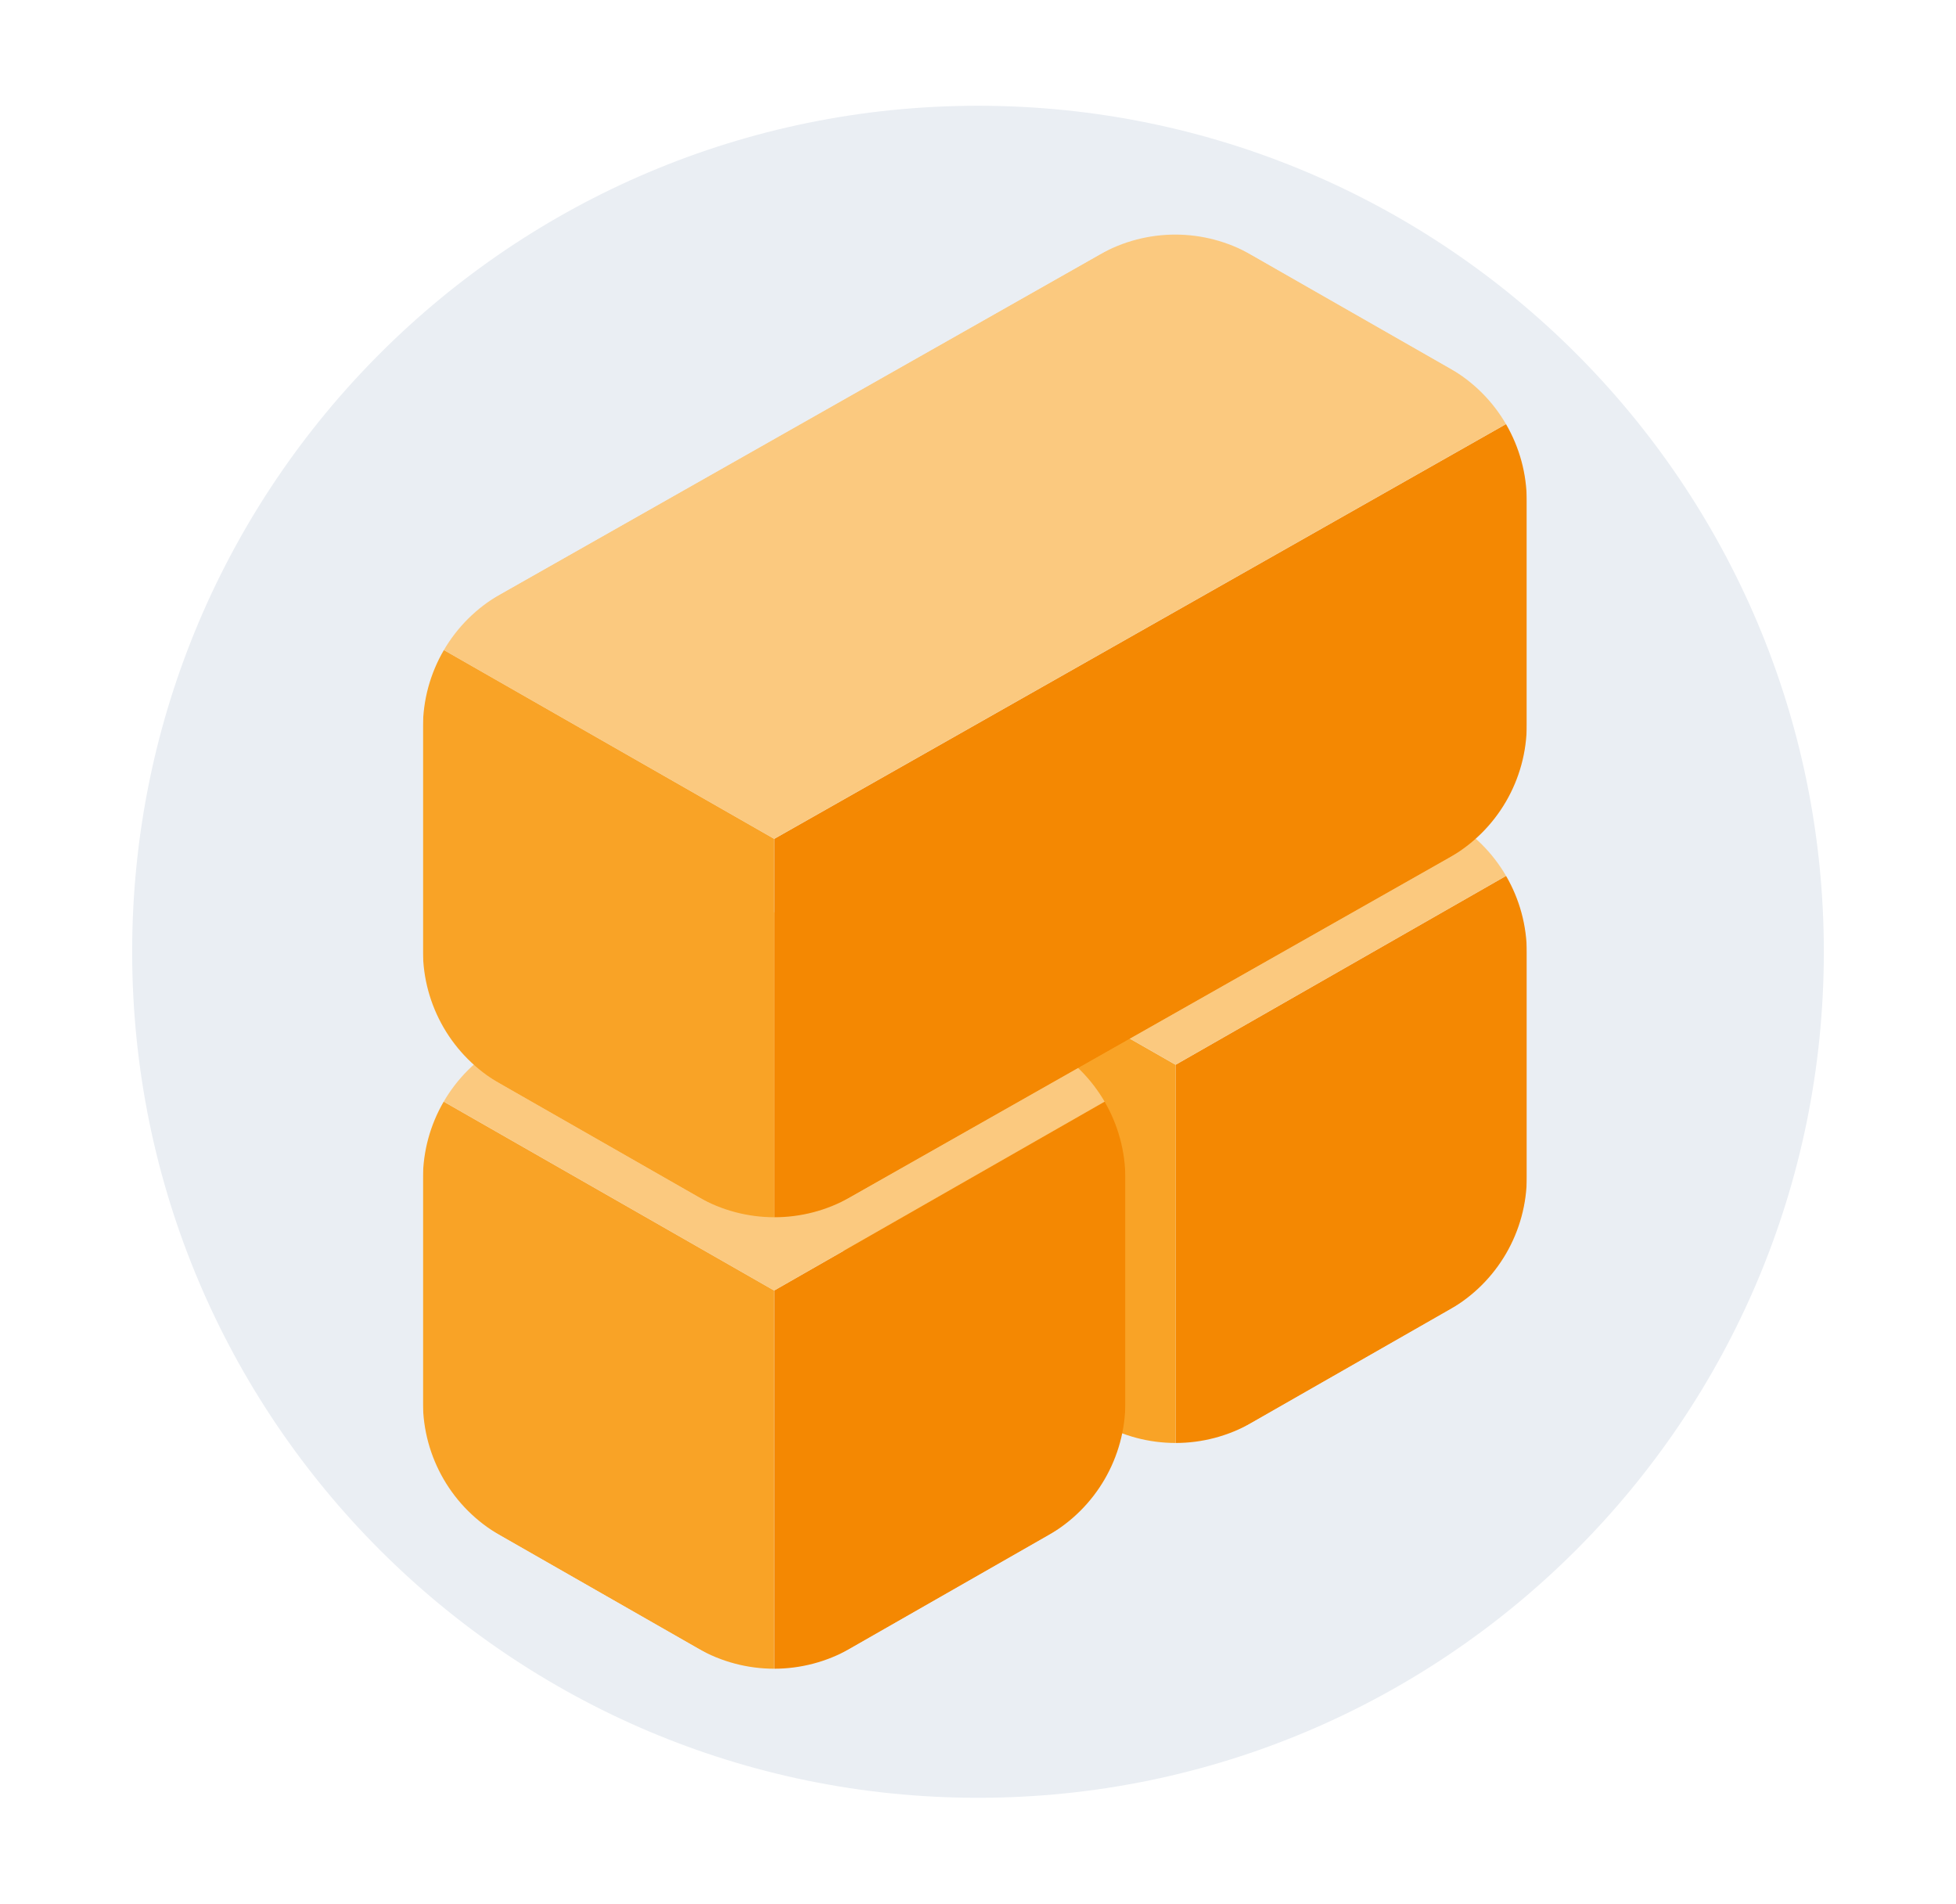
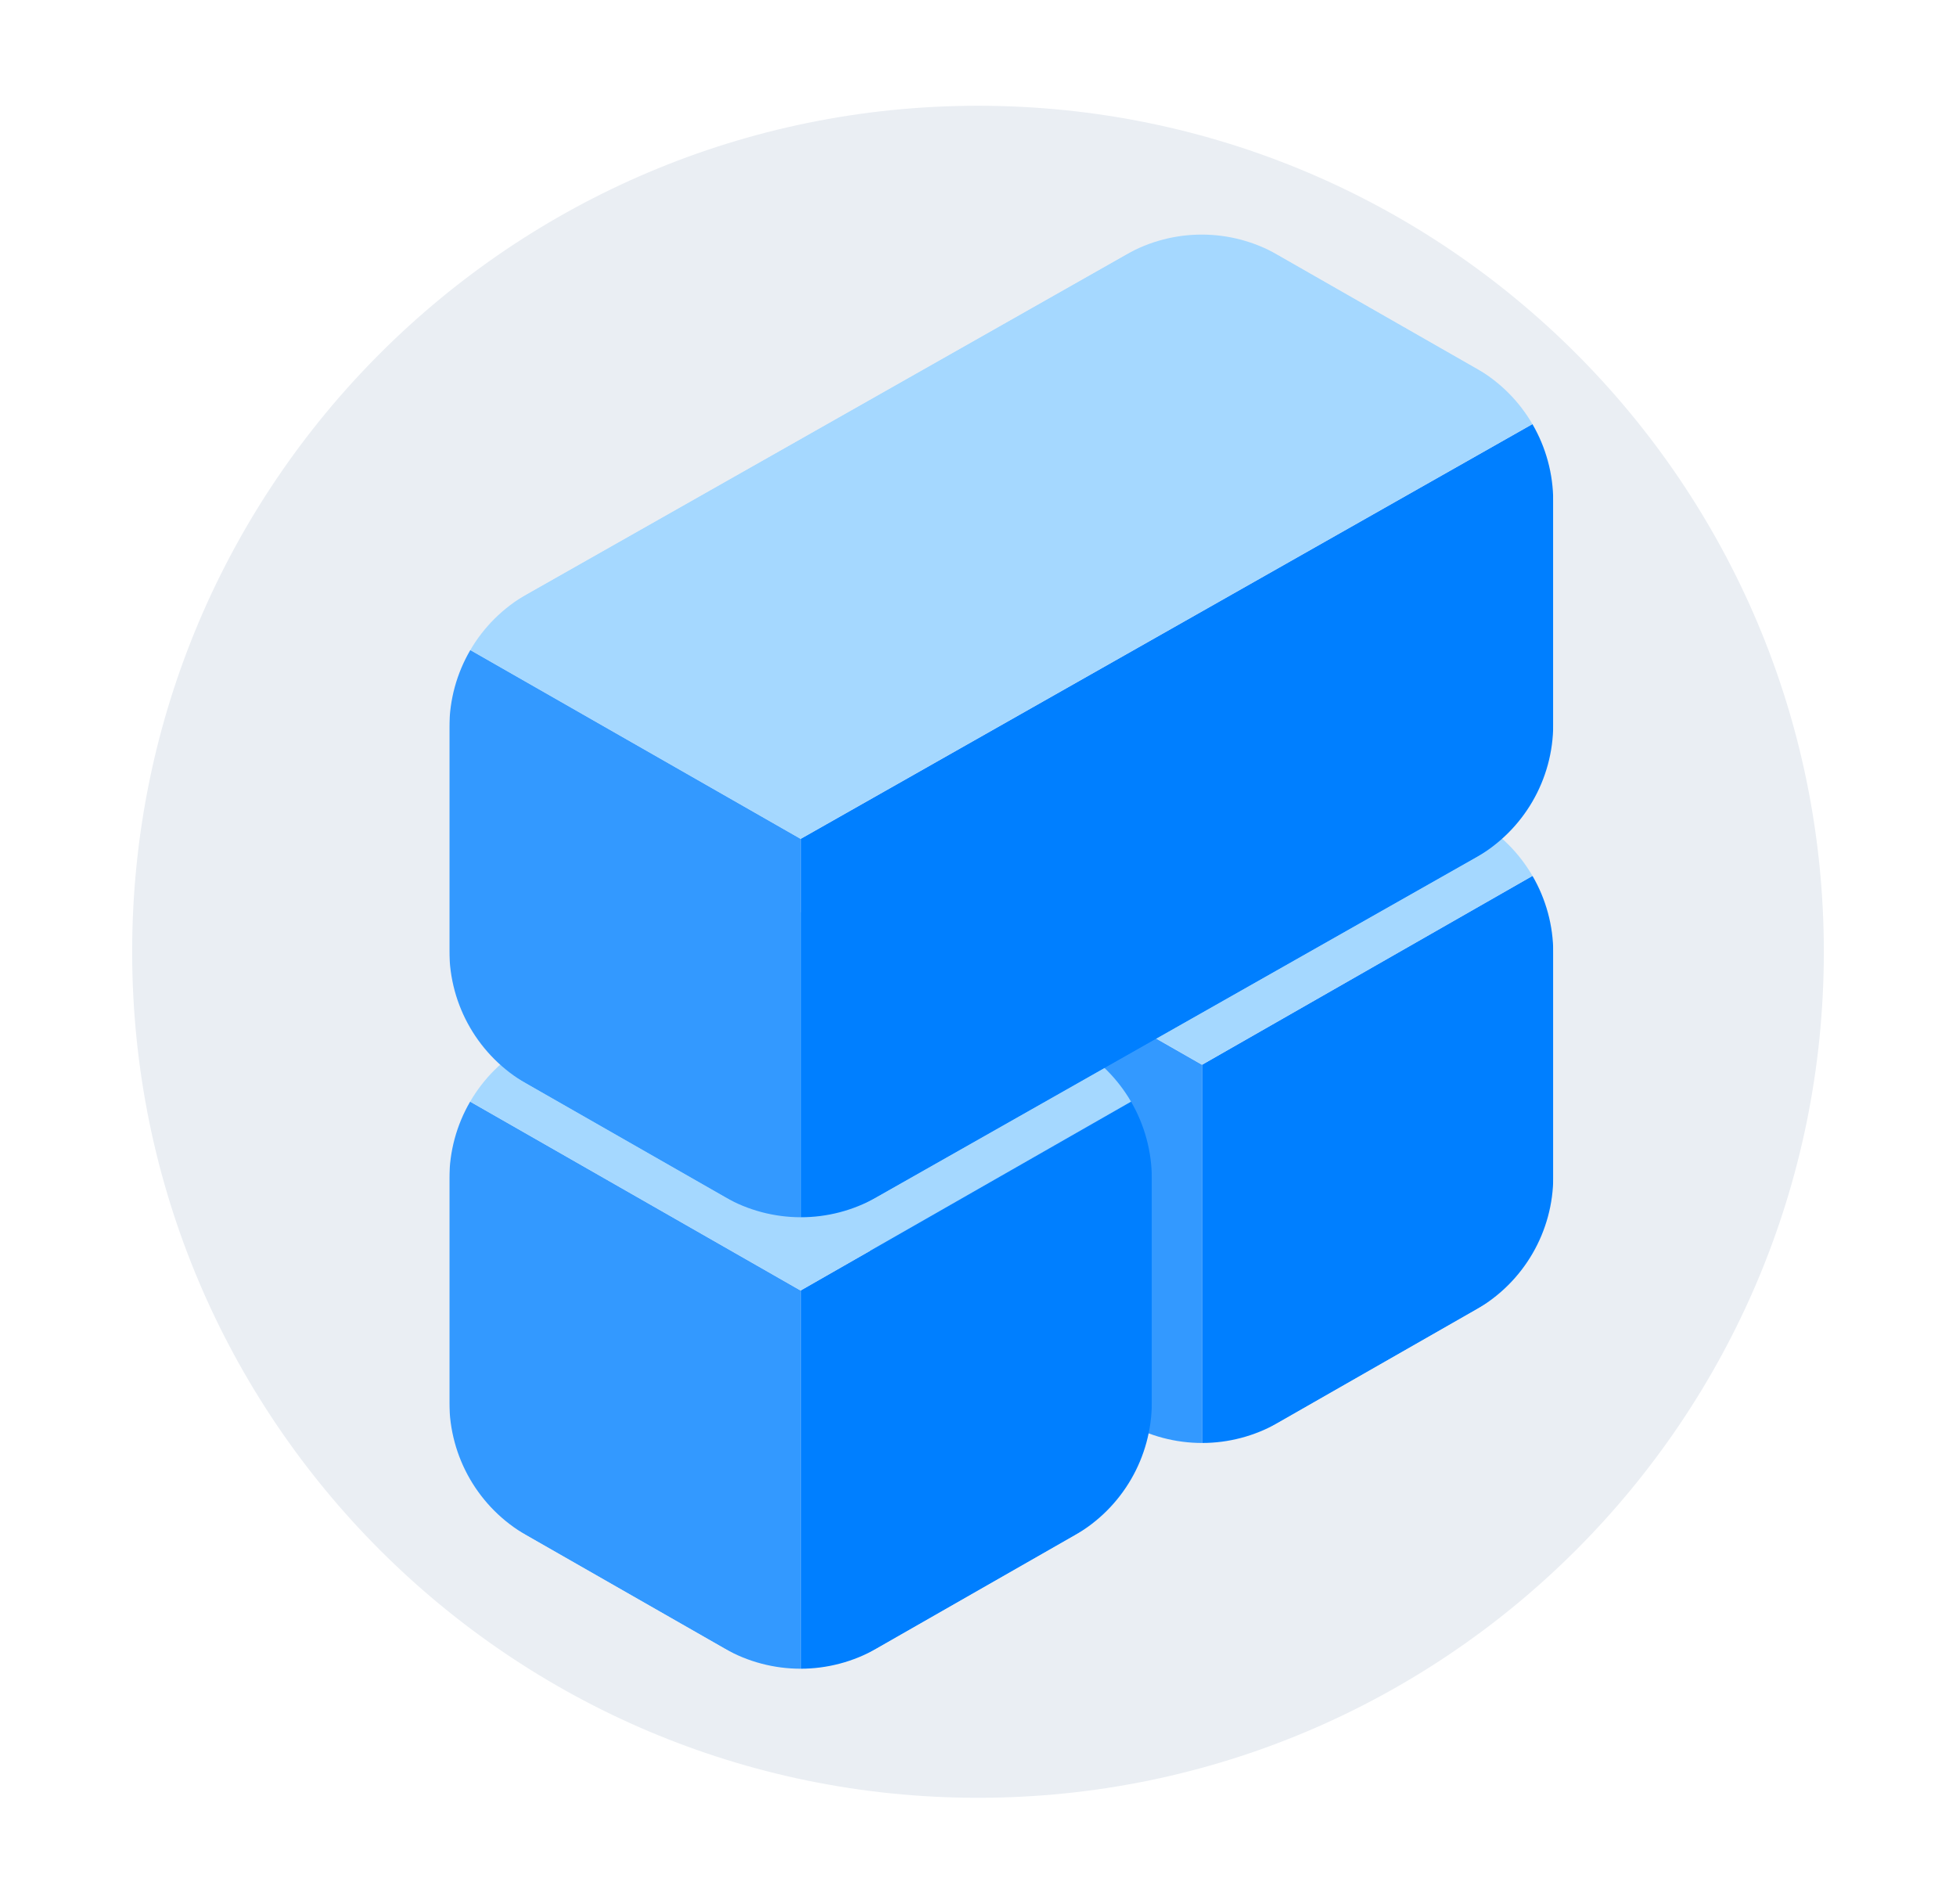
<svg xmlns="http://www.w3.org/2000/svg" width="37" height="36" viewBox="0 0 37 36" fill="none">
  <circle cx="18.5" cy="18" r="16" fill="#EAEEF3" />
-   <mask id="mask0_997_58245" style="mask-type:alpha" maskUnits="userSpaceOnUse" x="15" y="12" width="14" height="16">
-     <path d="M23.677 13.365C22.785 12.856 21.691 12.856 20.799 13.365L17.055 15.505C16.151 16.021 15.594 16.982 15.594 18.023V22.25C15.594 23.291 16.151 24.252 17.055 24.768L20.799 26.907C21.691 27.417 22.785 27.417 23.677 26.907L27.421 24.768C28.324 24.252 28.882 23.291 28.882 22.25V18.023C28.882 16.982 28.324 16.021 27.421 15.505L23.677 13.365Z" fill="#D7DCE1" />
+   <mask id="mask0_1018_62436" style="mask-type:alpha" maskUnits="userSpaceOnUse" x="16" y="12" width="14" height="16">
+     <path d="M24.177 13.365C23.285 12.856 22.191 12.856 21.299 13.365L17.555 15.505C16.651 16.021 16.094 16.982 16.094 18.023V22.25C16.094 23.291 16.651 24.252 17.555 24.768L21.299 26.907C22.191 27.417 23.285 27.417 24.177 26.907L27.921 24.768C28.824 24.252 29.382 23.291 29.382 22.25V18.023C29.382 16.982 28.824 16.021 27.921 15.505L24.177 13.365Z" fill="#D7DCE1" />
  </mask>
-   <g mask="url(#mask0_997_58245)">
-     <path d="M22.238 27.73V20.137L28.882 16.34V23.933L22.238 27.73Z" fill="#F48802" />
-     <path d="M15.594 23.933V16.34L22.238 20.137V27.73L15.594 23.933Z" fill="#F9A326" />
-     <path d="M15.594 16.34L22.238 12.543L28.882 16.34L22.238 20.136L15.594 16.34Z" fill="#FBC97F" />
+   <g mask="url(#mask0_1018_62436)">
+     <path d="M22.738 27.73V20.137L29.382 16.34V23.933L22.738 27.73Z" fill="#007FFF" />
+     <path d="M16.094 23.933V16.34L22.738 20.137V27.73L16.094 23.933Z" fill="#3399FF" />
+     <path d="M16.094 16.34L22.738 12.543L29.382 16.34L22.738 20.136L16.094 16.34Z" fill="#A5D8FF" />
  </g>
-   <mask id="mask1_997_58245" style="mask-type:alpha" maskUnits="userSpaceOnUse" x="8" y="17" width="14" height="15">
-     <path d="M8 22.292C8 21.251 8.558 20.291 9.461 19.774L13.205 17.635C14.097 17.125 15.191 17.125 16.083 17.635L19.827 19.774C20.73 20.291 21.288 21.251 21.288 22.292V26.519C21.288 27.56 20.73 28.521 19.827 29.037L16.083 31.177C15.191 31.686 14.097 31.686 13.205 31.177L9.461 29.037C8.558 28.521 8 27.56 8 26.519V22.292Z" fill="#D7DCE1" />
+   <mask id="mask1_1018_62436" style="mask-type:alpha" maskUnits="userSpaceOnUse" x="8" y="17" width="14" height="15">
+     <path d="M8.5 22.292C8.5 21.251 9.058 20.291 9.961 19.774L13.705 17.635C14.597 17.125 15.691 17.125 16.583 17.635L20.327 19.774C21.23 20.291 21.788 21.251 21.788 22.292V26.519C21.788 27.56 21.23 28.521 20.327 29.037L16.583 31.177C15.691 31.686 14.597 31.686 13.705 31.177L9.961 29.037C9.058 28.521 8.5 27.56 8.5 26.519V22.292Z" fill="#D7DCE1" />
  </mask>
-   <g mask="url(#mask1_997_58245)">
-     <path d="M14.645 31.999V24.406L21.289 20.609V28.203L14.645 31.999Z" fill="#F48802" />
-     <path d="M8 28.203V20.609L14.644 24.406V31.999L8 28.203Z" fill="#F9A326" />
-     <path d="M8 20.609L14.644 16.812L21.288 20.609L14.644 24.406L8 20.609Z" fill="#FBC97F" />
+   <g mask="url(#mask1_1018_62436)">
+     <path d="M15.145 31.999V24.406L21.789 20.609V28.203L15.145 31.999Z" fill="#007FFF" />
+     <path d="M8.5 28.203V20.609L15.144 24.406V31.999L8.5 28.203Z" fill="#3399FF" />
+     <path d="M8.5 20.609L15.144 16.812L21.788 20.609L15.144 24.406L8.5 20.609Z" fill="#A5D8FF" />
  </g>
-   <mask id="mask2_997_58245" style="mask-type:alpha" maskUnits="userSpaceOnUse" x="8" y="4" width="21" height="20">
-     <path d="M23.67 4.819C22.782 4.311 21.692 4.309 20.802 4.814L9.47 11.235C8.562 11.75 8 12.713 8 13.758V17.978C8 19.019 8.558 19.98 9.461 20.496L13.211 22.639C14.1 23.146 15.19 23.148 16.08 22.644L27.411 16.223C28.32 15.708 28.881 14.744 28.881 13.7V9.48C28.881 8.439 28.324 7.478 27.42 6.962L23.67 4.819Z" fill="#D7DCE1" />
+   <mask id="mask2_1018_62436" style="mask-type:alpha" maskUnits="userSpaceOnUse" x="8" y="4" width="22" height="20">
+     <path d="M24.17 4.819C23.282 4.311 22.192 4.309 21.302 4.814L9.97 11.235C9.062 11.75 8.5 12.713 8.5 13.758V17.978C8.5 19.019 9.058 19.98 9.961 20.496L13.711 22.639C14.6 23.146 15.69 23.148 16.58 22.644L27.911 16.223C28.82 15.708 29.381 14.744 29.381 13.7V9.48C29.381 8.439 28.824 7.478 27.92 6.962L24.17 4.819Z" fill="#D7DCE1" />
  </mask>
-   <g mask="url(#mask2_997_58245)">
-     <path d="M14.645 23.458V15.865L28.882 7.797V15.39L14.645 23.458Z" fill="#F48802" />
-     <path d="M8 19.66V12.066L14.644 15.863V23.456L8 19.66Z" fill="#F9A326" />
-     <path d="M8 12.068L22.237 4L28.881 7.797L14.644 15.864L8 12.068Z" fill="#FBC97F" />
+   <g mask="url(#mask2_1018_62436)">
+     <path d="M15.145 23.458V15.865L29.382 7.797V15.39L15.145 23.458Z" fill="#007FFF" />
+     <path d="M8.5 19.66V12.066L15.144 15.863V23.456L8.5 19.66Z" fill="#3399FF" />
+     <path d="M8.5 12.068L22.737 4L29.381 7.797L15.144 15.864L8.5 12.068Z" fill="#A5D8FF" />
  </g>
</svg>
